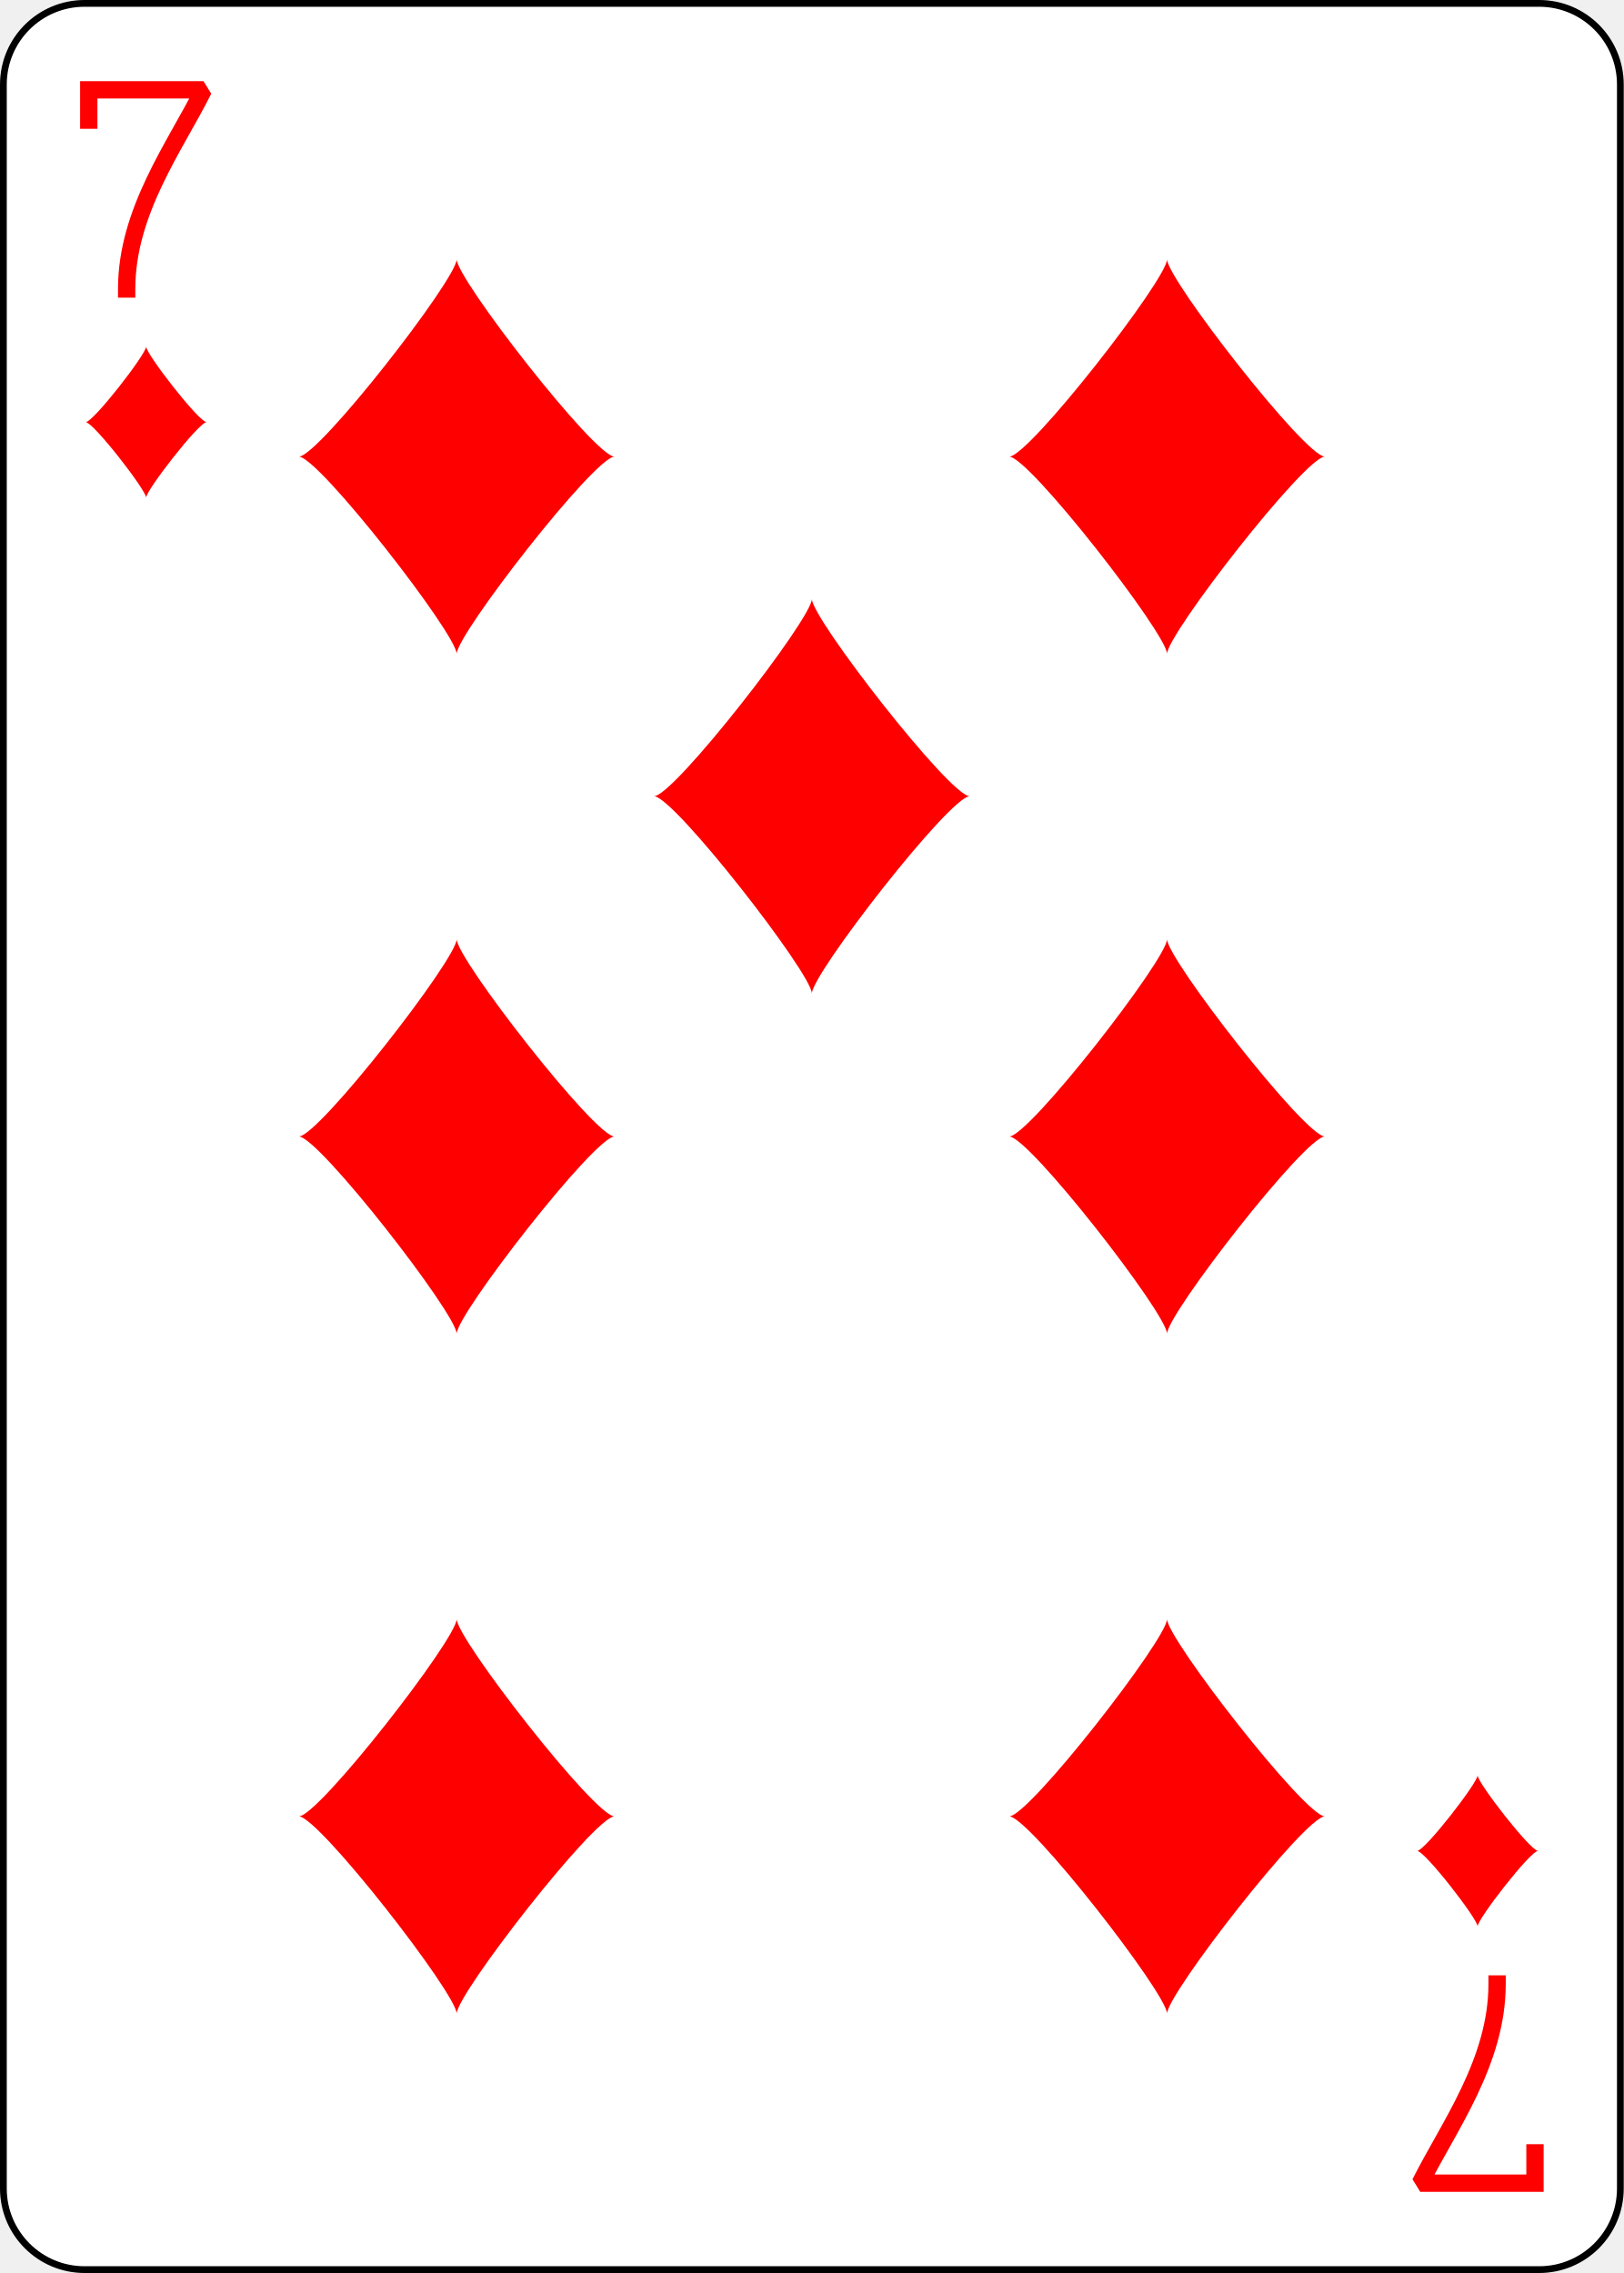
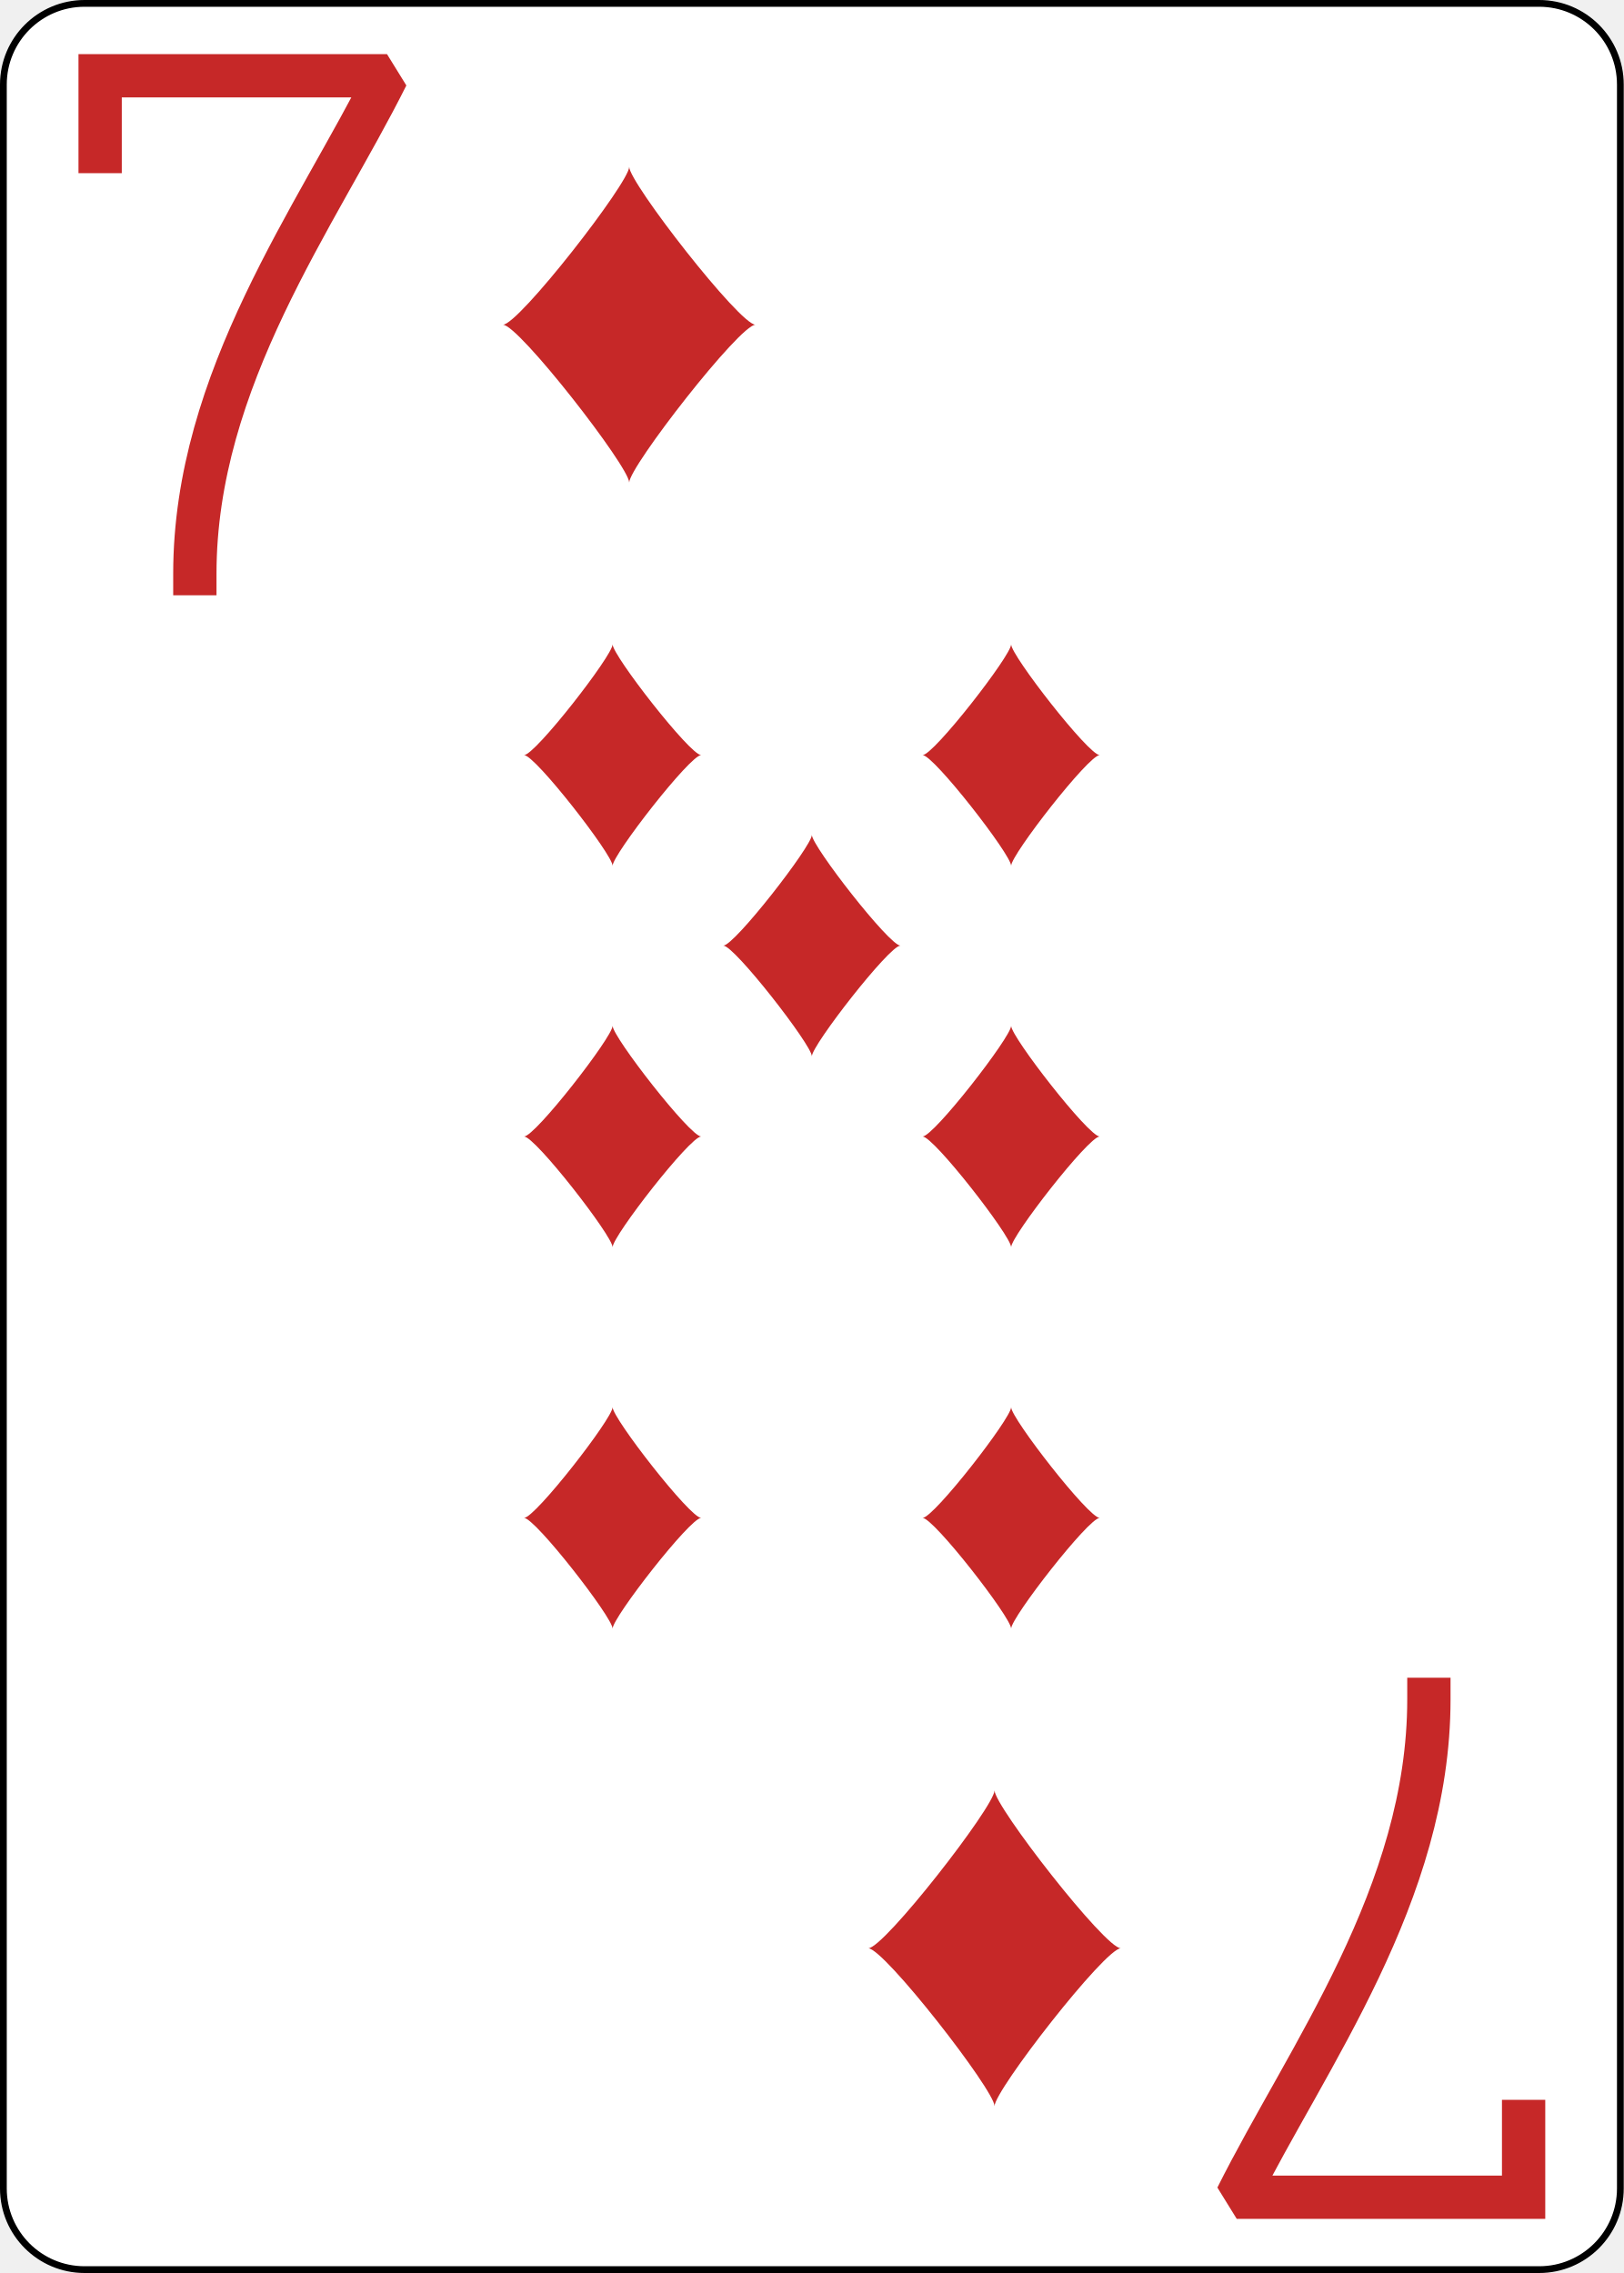
<svg xmlns="http://www.w3.org/2000/svg" xmlns:xlink="http://www.w3.org/1999/xlink" width="240" height="336" class="card" preserveAspectRatio="none" viewBox="-120 -168 240 336">
  <symbol id="b" preserveAspectRatio="xMinYMid" viewBox="-600 -600 1200 1200">
-     <path fill="red" d="M-400 0C-350 0 0-450 0-500 0-450 350 0 400 0 350 0 0 450 0 500 0 450-350 0-400 0" />
+     <path fill="#c62828" d="M-400 0C-350 0 0-450 0-500 0-450 350 0 400 0 350 0 0 450 0 500 0 450-350 0-400 0" />
  </symbol>
  <symbol id="a" preserveAspectRatio="xMinYMid" viewBox="-500 -500 1000 1000">
-     <path fill="none" stroke="red" stroke-linecap="square" stroke-miterlimit="1.5" stroke-width="80" d="M-265-320v-140h530C135-200-90 100-90 460" />
+     <path fill="none" stroke="#c62828" stroke-linecap="square" stroke-miterlimit="1.5" stroke-width="80" d="M-265-320v-140h530C135-200-90 100-90 460" />
  </symbol>
  <rect width="239" height="335" x="-119.5" y="-167.5" fill="#fff" stroke="#000" rx="12" ry="12" />
-   <use xlink:href="#a" height="32" x="-114.4" y="-156" />
-   <use xlink:href="#b" height="26.8" x="-111.8" y="-119" />
-   <use xlink:href="#b" height="70" x="-87.5" y="-135.5" />
-   <use xlink:href="#b" height="70" x="17.5" y="-135.5" />
-   <use xlink:href="#b" height="70" x="-87.5" y="-35" />
-   <use xlink:href="#b" height="70" x="17.5" y="-35" />
-   <use xlink:href="#b" height="70" x="-35" y="-85.3" />
-   <g transform="rotate(180)">
-     <use xlink:href="#a" height="32" x="-114.4" y="-156" />
-     <use xlink:href="#b" height="26.8" x="-111.8" y="-119" />
+   <use xlink:href="#a" height="80" x="-124" y="-160" />
+   <use xlink:href="#b" height="56" x="-55" y="-148" />
+   <g transform="scale(0.561)">
    <use xlink:href="#b" height="70" x="-87.5" y="-135.5" />
    <use xlink:href="#b" height="70" x="17.5" y="-135.5" />
+     <use xlink:href="#b" height="70" x="-87.5" y="-35" />
+     <use xlink:href="#b" height="70" x="17.5" y="-35" />
+     <use xlink:href="#b" height="70" x="-35" y="-85.3" />
+   </g>
+   <g transform="rotate(180)">
+     <use xlink:href="#a" height="80" x="-124" y="-160" />
+     <use xlink:href="#b" height="56" x="-55" y="-148" />
+     <g transform="scale(0.561)">
+       <use xlink:href="#b" height="70" x="-87.5" y="-135.5" />
+       <use xlink:href="#b" height="70" x="17.5" y="-135.5" />
+     </g>
  </g>
</svg>
